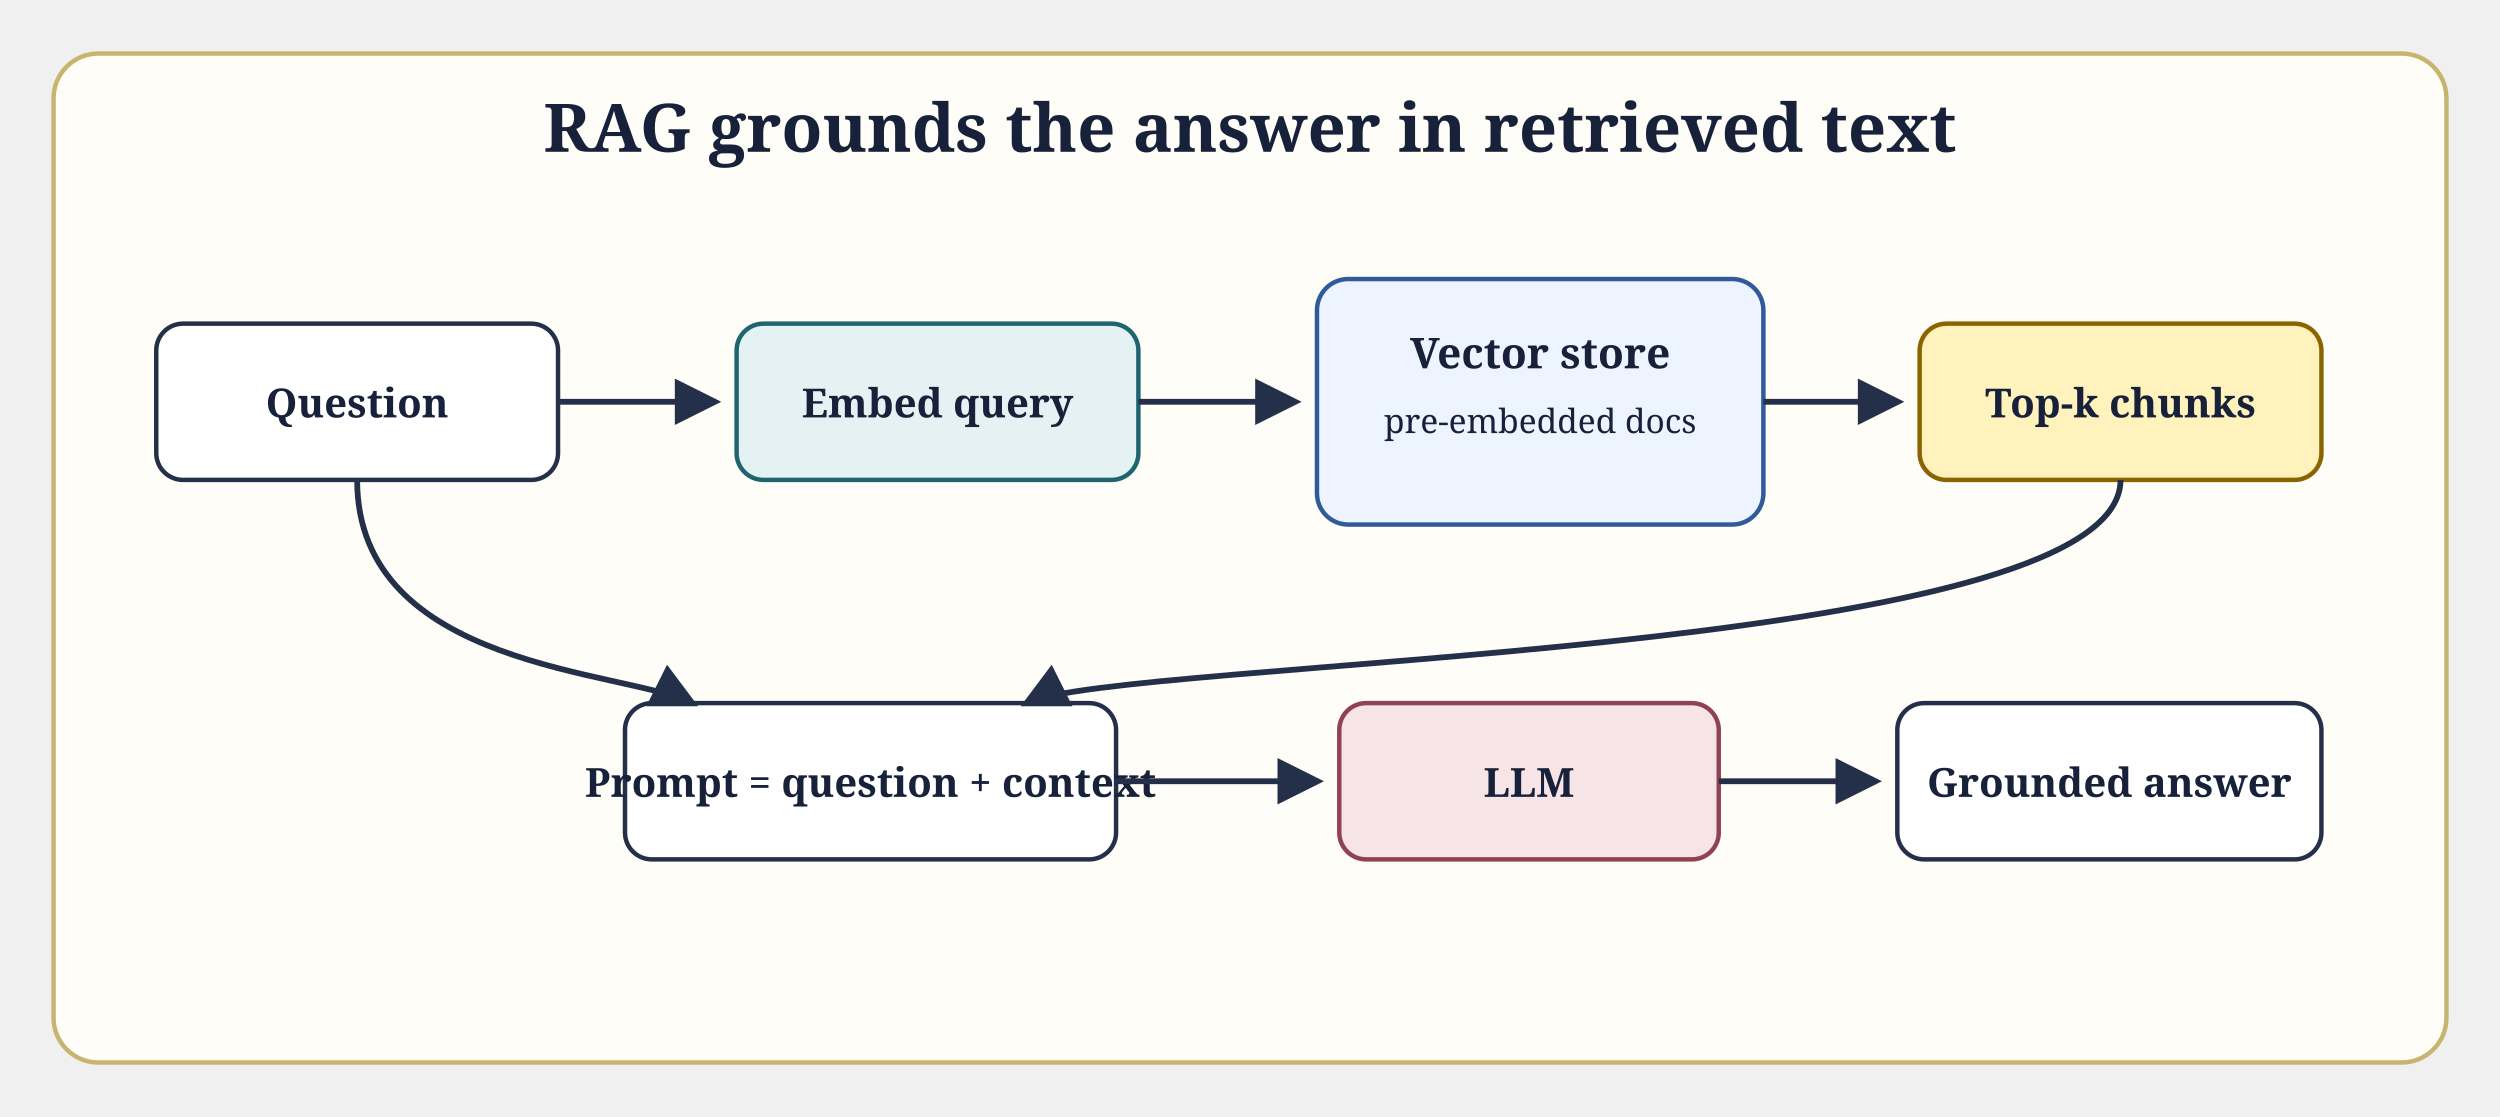
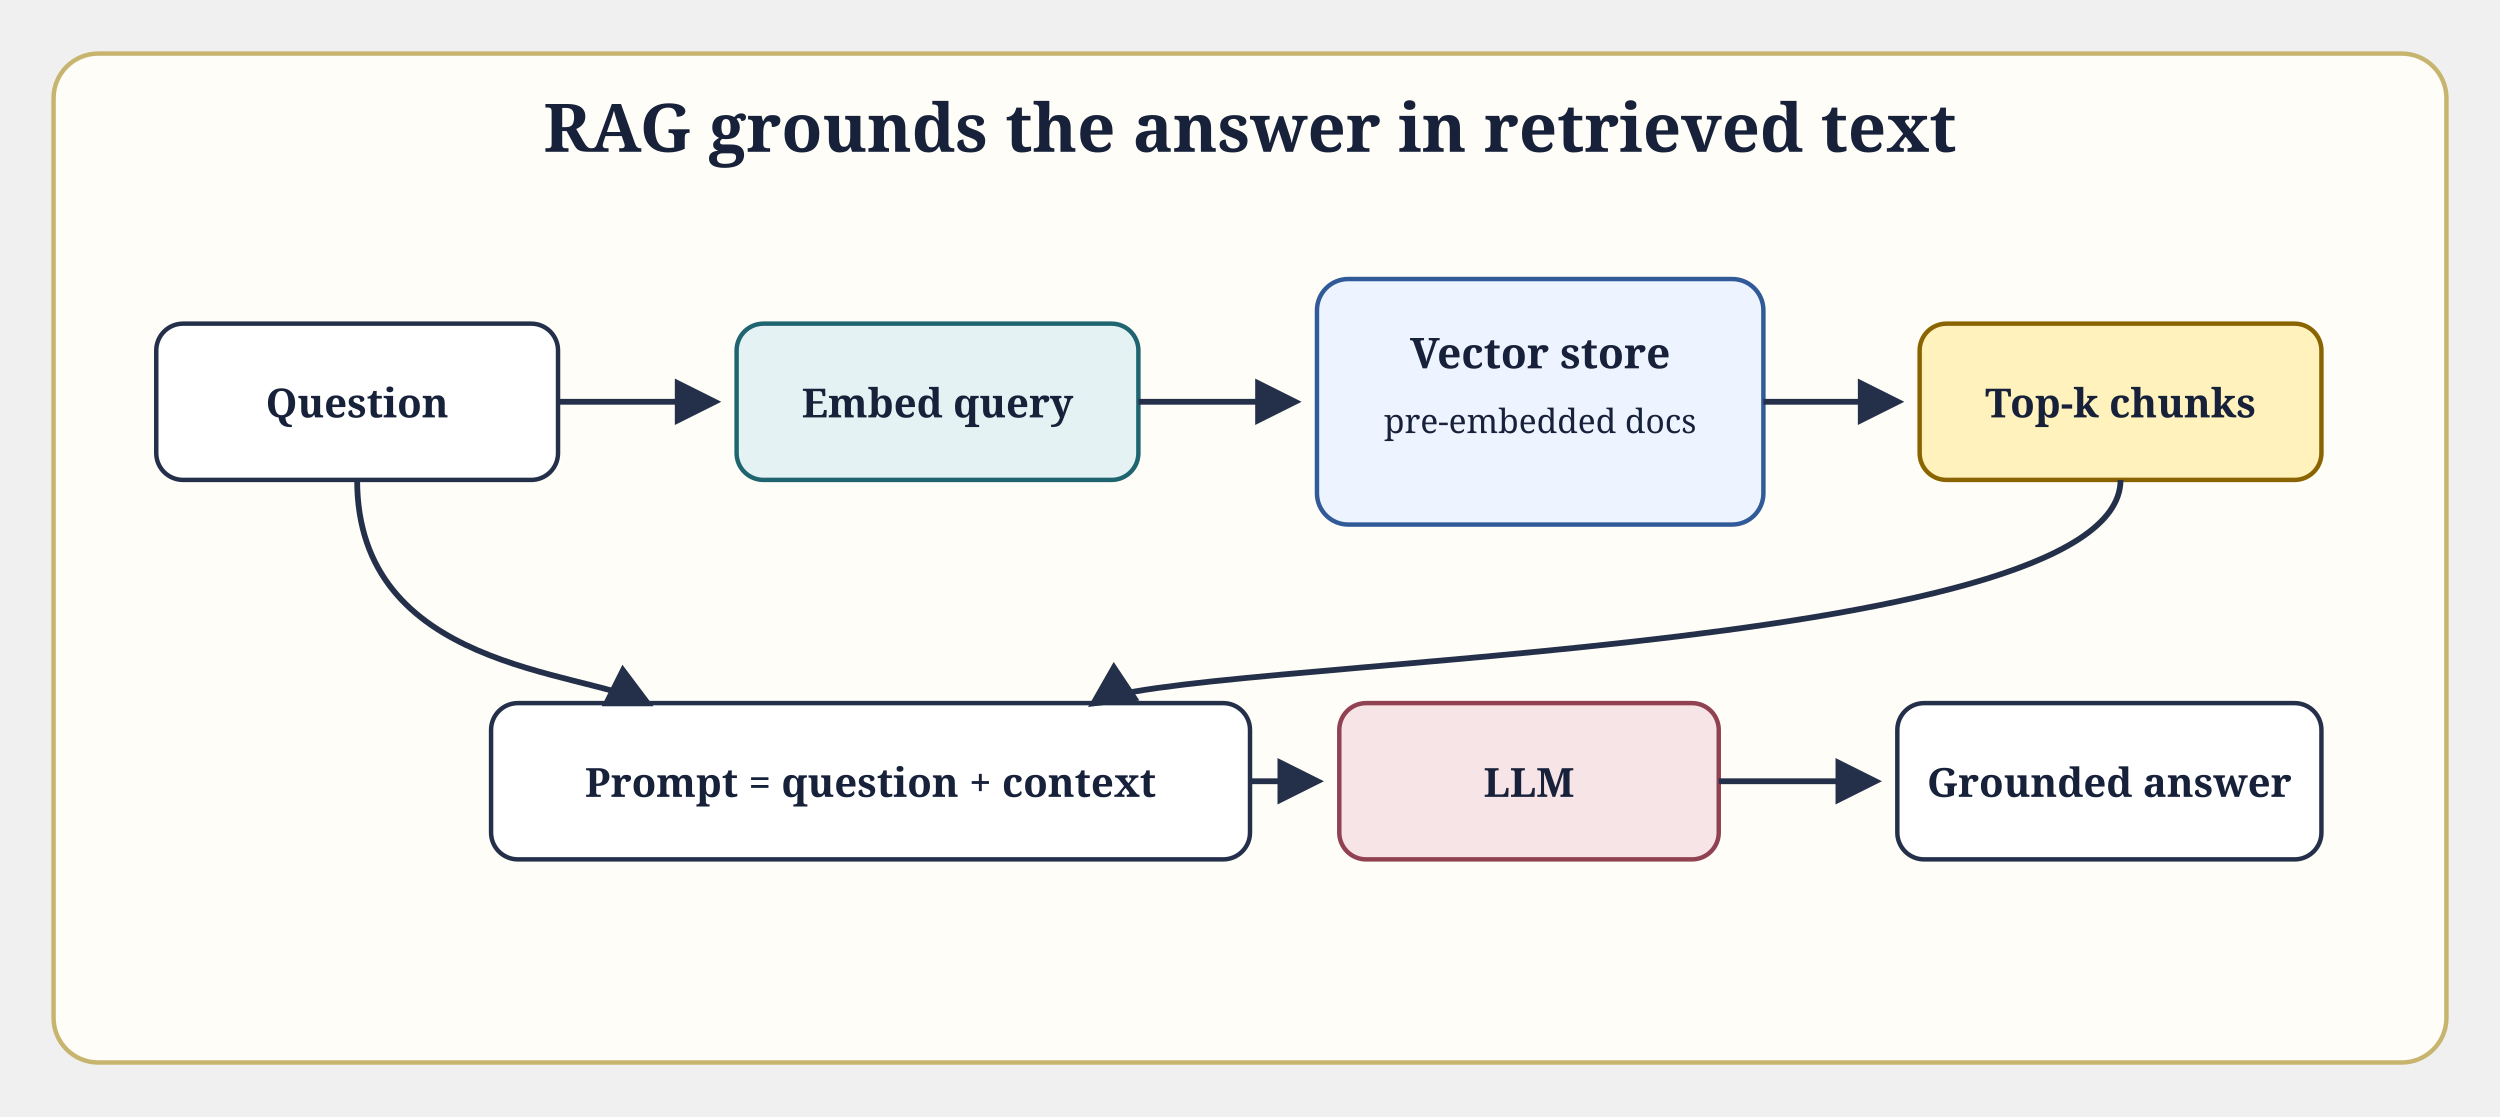
<svg xmlns="http://www.w3.org/2000/svg" viewBox="0 0 1120 500" role="img" aria-labelledby="title desc">
  <defs>
    <marker id="a" viewBox="0 0 10 10" refX="8.5" refY="5" markerWidth="8" markerHeight="8" orient="auto">
      <path d="M0 0L10 5L0 10z" fill="#24304a" />
    </marker>
  </defs>
  <rect x="24" y="24" width="1072" height="452" rx="20" fill="#fffdf7" stroke="#c7b56f" stroke-width="2" />
  <text x="560" y="68" text-anchor="middle" font-family="Georgia,serif" font-size="30" font-weight="700" fill="#17213a">RAG grounds the answer in retrieved text</text>
  <g font-family="Georgia,serif" fill="#17213a">
    <rect x="70" y="145" width="180" height="70" rx="12" fill="#fff" stroke="#24304a" stroke-width="2" />
    <text x="160" y="187" text-anchor="middle" font-size="18" font-weight="700">Question</text>
    <rect x="330" y="145" width="180" height="70" rx="12" fill="#e4f2f4" stroke="#1f6570" stroke-width="2" />
    <text x="420" y="187" text-anchor="middle" font-size="18" font-weight="700">Embed query</text>
    <rect x="590" y="125" width="200" height="110" rx="14" fill="#eef4ff" stroke="#315a99" stroke-width="2" />
    <text x="690" y="165" text-anchor="middle" font-size="19" font-weight="700">Vector store</text>
    <text x="690" y="194" text-anchor="middle" font-size="15">pre-embedded docs</text>
    <rect x="860" y="145" width="180" height="70" rx="12" fill="#fff2bd" stroke="#8a6400" stroke-width="2" />
    <text x="950" y="187" text-anchor="middle" font-size="18" font-weight="700">Top-k chunks</text>
-     <rect x="280" y="315" width="220" height="70" rx="12" fill="#fff" stroke="#24304a" stroke-width="2" />
+     <rect x="220" y="315" width="340" height="70" rx="12" fill="#fff" stroke="#24304a" stroke-width="2" />
    <text x="390" y="357" text-anchor="middle" font-size="18" font-weight="700">Prompt = question + context</text>
    <rect x="600" y="315" width="170" height="70" rx="12" fill="#f7e4e7" stroke="#914252" stroke-width="2" />
    <text x="685" y="357" text-anchor="middle" font-size="18" font-weight="700">LLM</text>
    <rect x="850" y="315" width="190" height="70" rx="12" fill="#fff" stroke="#24304a" stroke-width="2" />
    <text x="945" y="357" text-anchor="middle" font-size="18" font-weight="700">Grounded answer</text>
  </g>
  <g stroke="#24304a" stroke-width="2.6" fill="none" marker-end="url(#a)">
    <line x1="250" y1="180" x2="320" y2="180" />
    <line x1="510" y1="180" x2="580" y2="180" />
    <line x1="790" y1="180" x2="850" y2="180" />
-     <path d="M160 215 C160 300 280 300 310 315" />
-     <path d="M950 215 C950 295 500 295 460 315" />
-     <line x1="500" y1="350" x2="590" y2="350" />
+     <path d="M160 215 C160 300 260 300 290 315" />
+     <path d="M950 215 C950 295 520 295 490 315" />
+     <line x1="560" y1="350" x2="590" y2="350" />
    <line x1="770" y1="350" x2="840" y2="350" />
  </g>
</svg>
